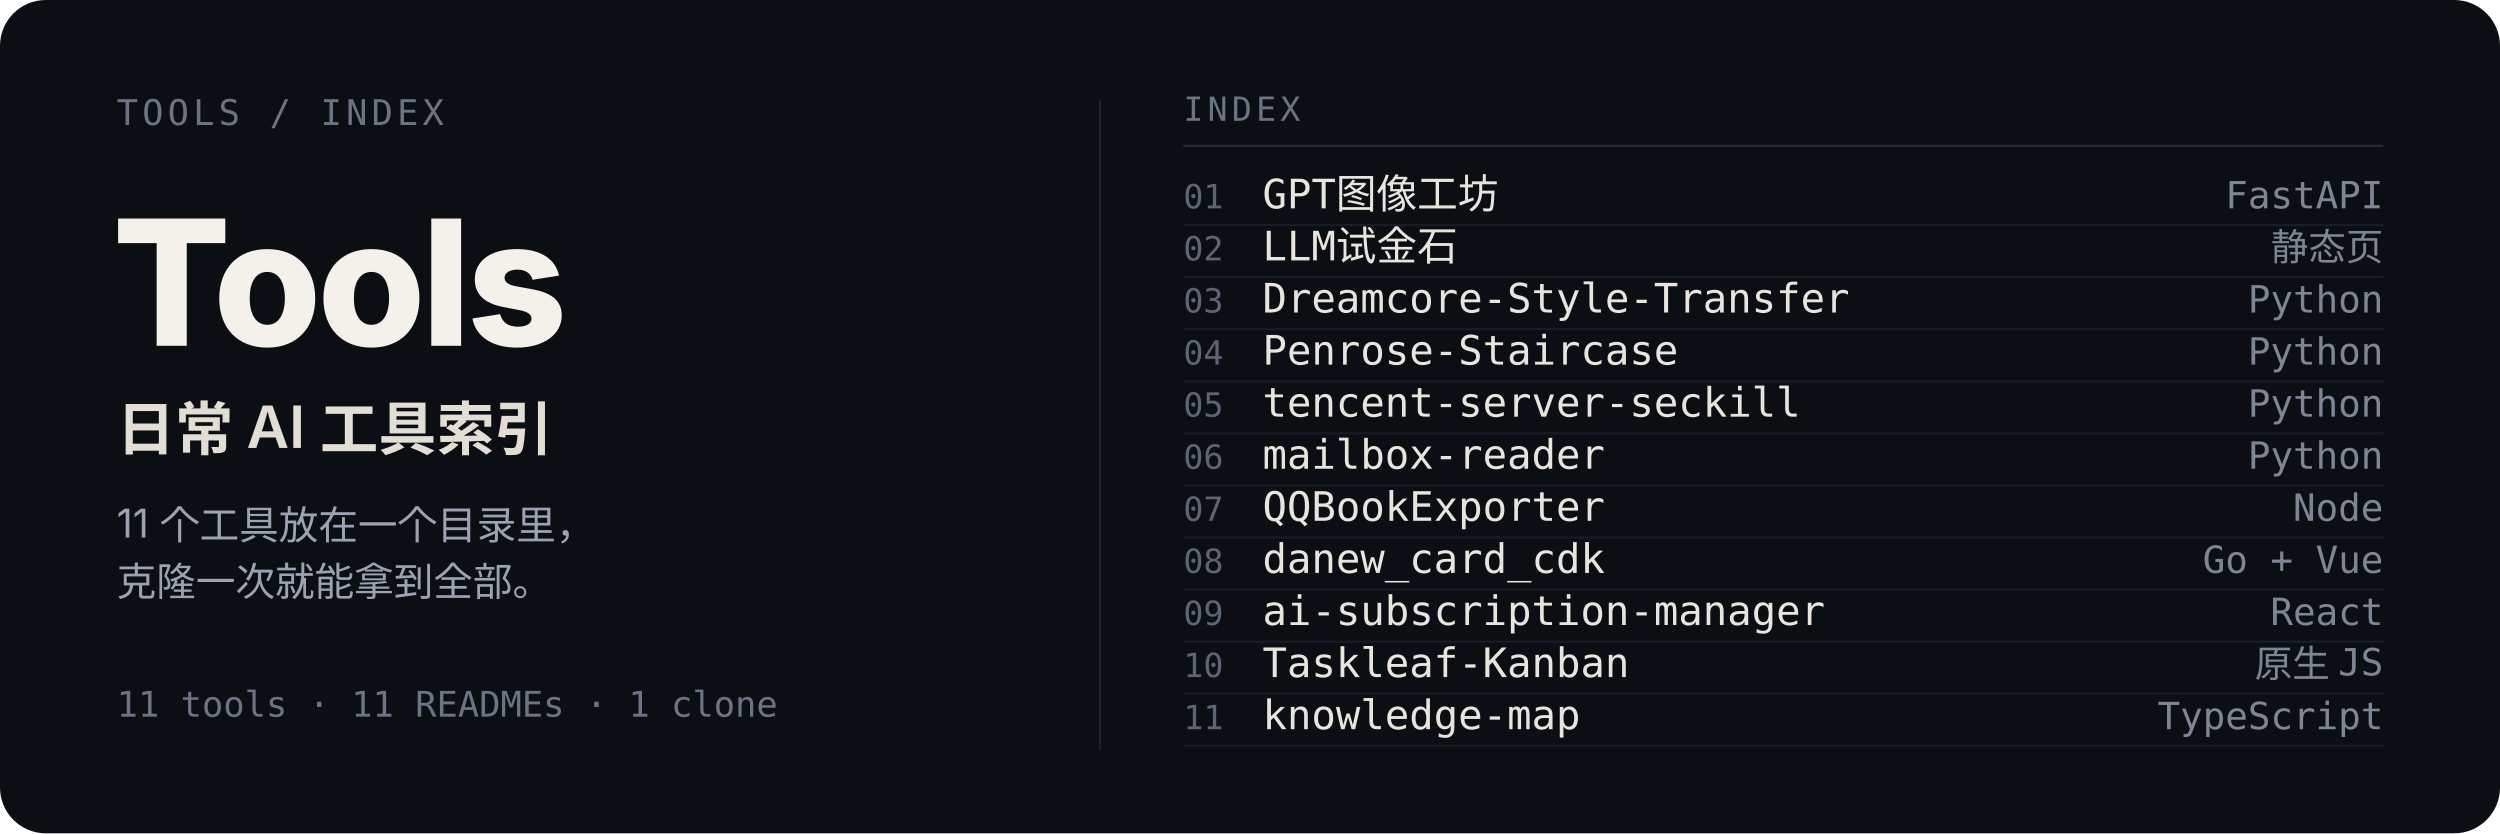
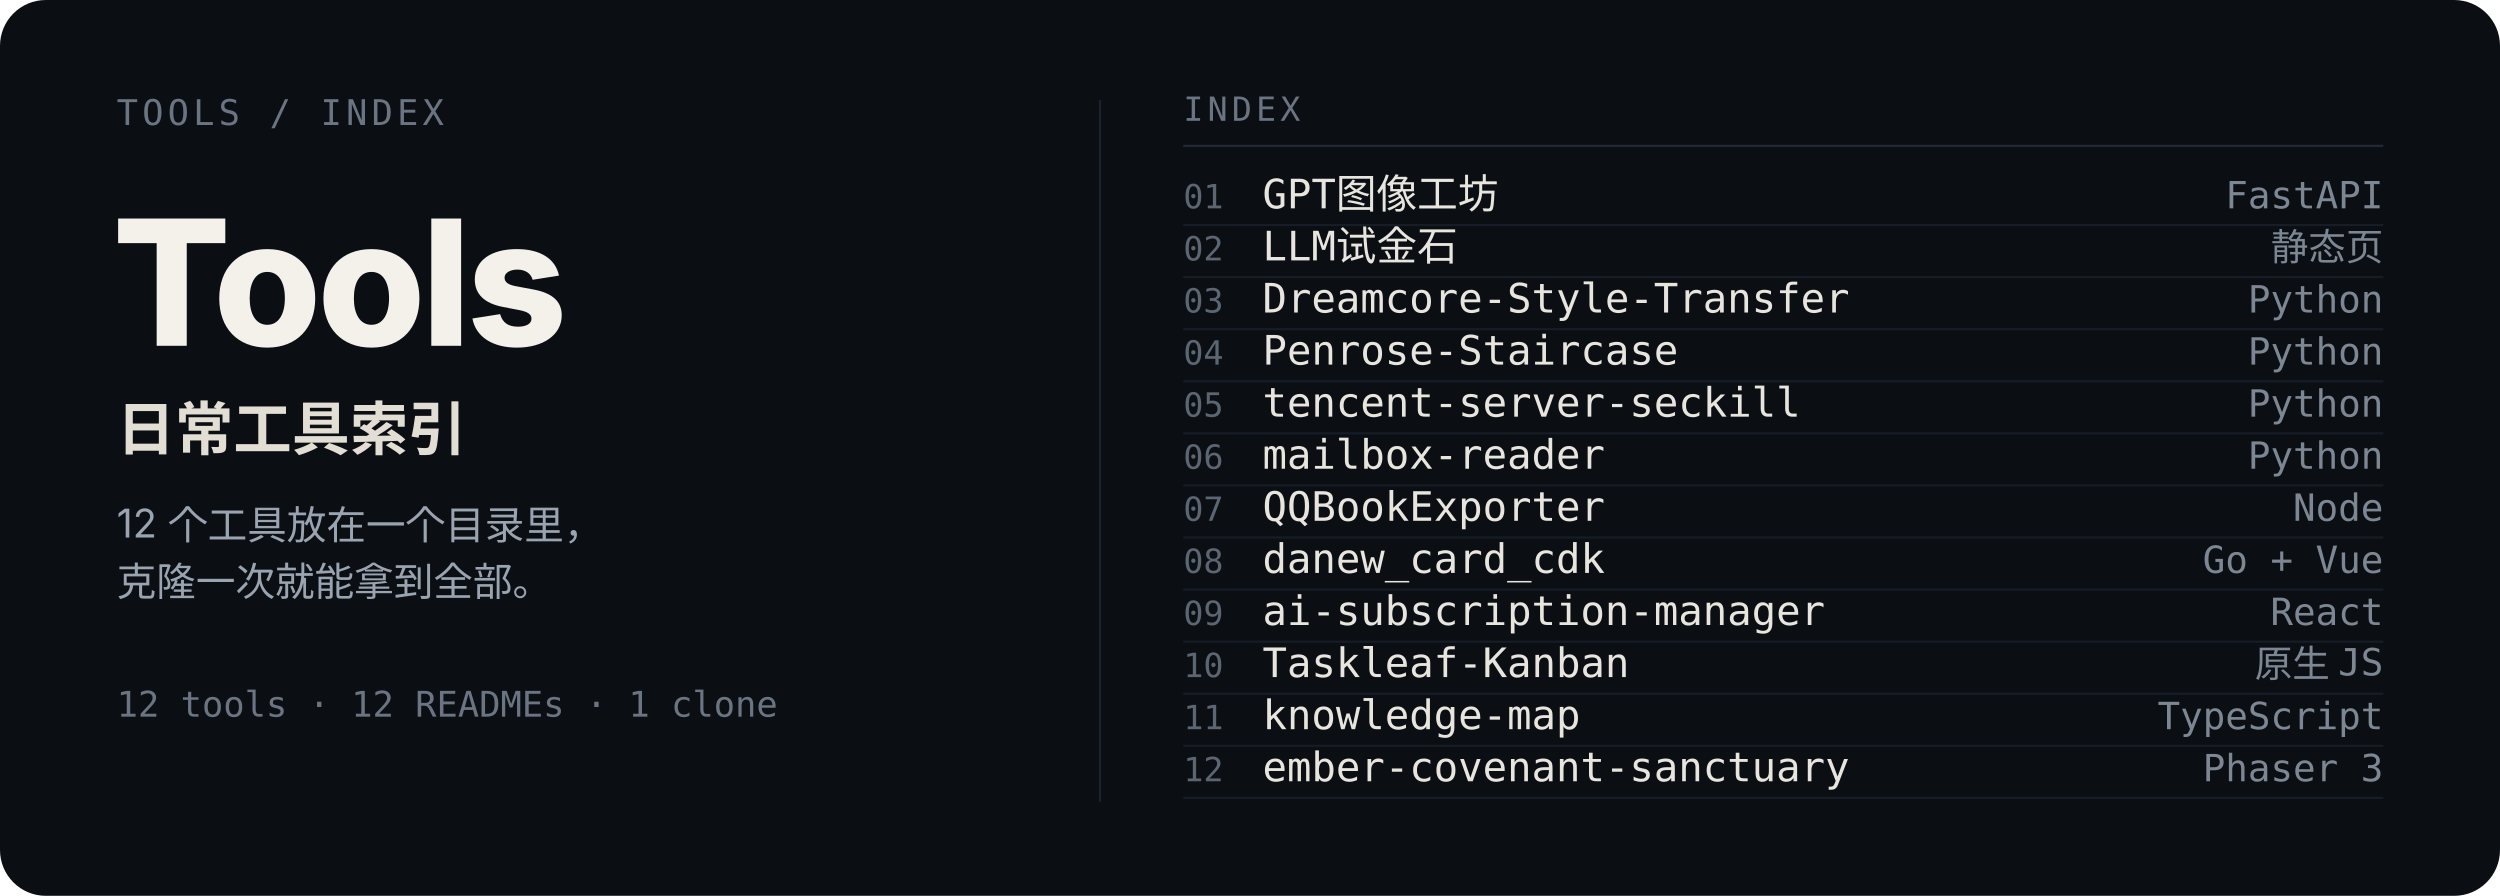
- <svg xmlns="http://www.w3.org/2000/svg" width="1200" height="400" viewBox="0 0 1200 400" role="img" aria-labelledby="hero-title hero-desc">
-   <rect width="1200" height="400" rx="22" fill="#0b0f14" />
+ <svg xmlns="http://www.w3.org/2000/svg" width="1200" height="430" viewBox="0 0 1200 430" role="img" aria-labelledby="hero-title hero-desc">
+   <rect width="1200" height="430" rx="22" fill="#0b0f14" />
  <g font-family="-apple-system, BlinkMacSystemFont, 'Segoe UI', 'PingFang SC', 'Microsoft YaHei', sans-serif">
    <text x="56" y="60" font-size="17" letter-spacing="2" fill="#6b7482" font-family="ui-monospace, SFMono-Regular, Menlo, Consolas, monospace">TOOLS / INDEX</text>
    <text x="54" y="166" font-size="84" font-weight="800" letter-spacing="-2" fill="#f4f1ea">Tools</text>
-     <text x="56" y="216" font-size="28" font-weight="600" fill="#e3ded4">日常 AI 工具索引</text>
-     <text x="56" y="258" font-size="19" fill="#9aa3b0">11 个工具放在一个目录里，</text>
+     <text x="56" y="216" font-size="28" font-weight="600" fill="#e3ded4">日常工具索引</text>
+     <text x="56" y="258" font-size="19" fill="#9aa3b0">12 个工具放在一个目录里，</text>
    <text x="56" y="286" font-size="19" fill="#9aa3b0">克隆一次就能拿到全部。</text>
-     <text x="56" y="344" font-size="17" fill="#6b7482" font-family="ui-monospace, SFMono-Regular, Menlo, Consolas, monospace">11 tools · 11 READMEs · 1 clone</text>
+     <text x="56" y="344" font-size="17" fill="#6b7482" font-family="ui-monospace, SFMono-Regular, Menlo, Consolas, monospace">12 tools · 12 READMEs · 1 clone</text>
  </g>
-   <line x1="528" y1="48" x2="528" y2="360" stroke="#1a222c" />
+   <line x1="528" y1="48" x2="528" y2="385" stroke="#1a222c" />
  <g font-family="ui-monospace, SFMono-Regular, Menlo, Consolas, 'PingFang SC', 'Microsoft YaHei', monospace">
    <text x="568" y="58" font-size="16" letter-spacing="2" fill="#6b7482">INDEX</text>
    <line x1="568" y1="70" x2="1144" y2="70" stroke="#232b36" />
    <g font-size="16" fill="#5c6572">
      <text x="568" y="100">01</text>
      <text x="568" y="125">02</text>
      <text x="568" y="150">03</text>
      <text x="568" y="175">04</text>
      <text x="568" y="200">05</text>
      <text x="568" y="225">06</text>
      <text x="568" y="250">07</text>
      <text x="568" y="275">08</text>
      <text x="568" y="300">09</text>
      <text x="568" y="325">10</text>
      <text x="568" y="350">11</text>
+       <text x="568" y="375">12</text>
    </g>
    <g font-size="19.5" fill="#e8e5de">
      <text x="606" y="100">GPT图像工坊</text>
      <text x="606" y="125">LLM试金石</text>
      <text x="606" y="150">Dreamcore-Style-Transfer</text>
      <text x="606" y="175">Penrose-Staircase</text>
      <text x="606" y="200">tencent-server-seckill</text>
      <text x="606" y="225">mailbox-reader</text>
      <text x="606" y="250">QQBookExporter</text>
      <text x="606" y="275">danew_card_cdk</text>
      <text x="606" y="300">ai-subscription-manager</text>
      <text x="606" y="325">Taskleaf-Kanban</text>
      <text x="606" y="350">knowledge-map</text>
+       <text x="606" y="375">ember-covenant-sanctuary</text>
    </g>
    <g font-size="18" text-anchor="end" fill="#7d8794">
      <text x="1144" y="100">FastAPI</text>
      <text x="1144" y="125">静态页</text>
      <text x="1144" y="150">Python</text>
      <text x="1144" y="175">Python</text>
      <text x="1144" y="200">Python</text>
      <text x="1144" y="225">Python</text>
      <text x="1144" y="250">Node</text>
      <text x="1144" y="275">Go + Vue</text>
      <text x="1144" y="300">React</text>
      <text x="1144" y="325">原生 JS</text>
      <text x="1144" y="350">TypeScript</text>
+       <text x="1144" y="375">Phaser 3</text>
    </g>
    <g stroke="#161d27">
      <line x1="568" y1="108" x2="1144" y2="108" />
      <line x1="568" y1="133" x2="1144" y2="133" />
      <line x1="568" y1="158" x2="1144" y2="158" />
      <line x1="568" y1="183" x2="1144" y2="183" />
      <line x1="568" y1="208" x2="1144" y2="208" />
      <line x1="568" y1="233" x2="1144" y2="233" />
      <line x1="568" y1="258" x2="1144" y2="258" />
      <line x1="568" y1="283" x2="1144" y2="283" />
      <line x1="568" y1="308" x2="1144" y2="308" />
      <line x1="568" y1="333" x2="1144" y2="333" />
      <line x1="568" y1="358" x2="1144" y2="358" />
+       <line x1="568" y1="383" x2="1144" y2="383" />
    </g>
  </g>
</svg>
